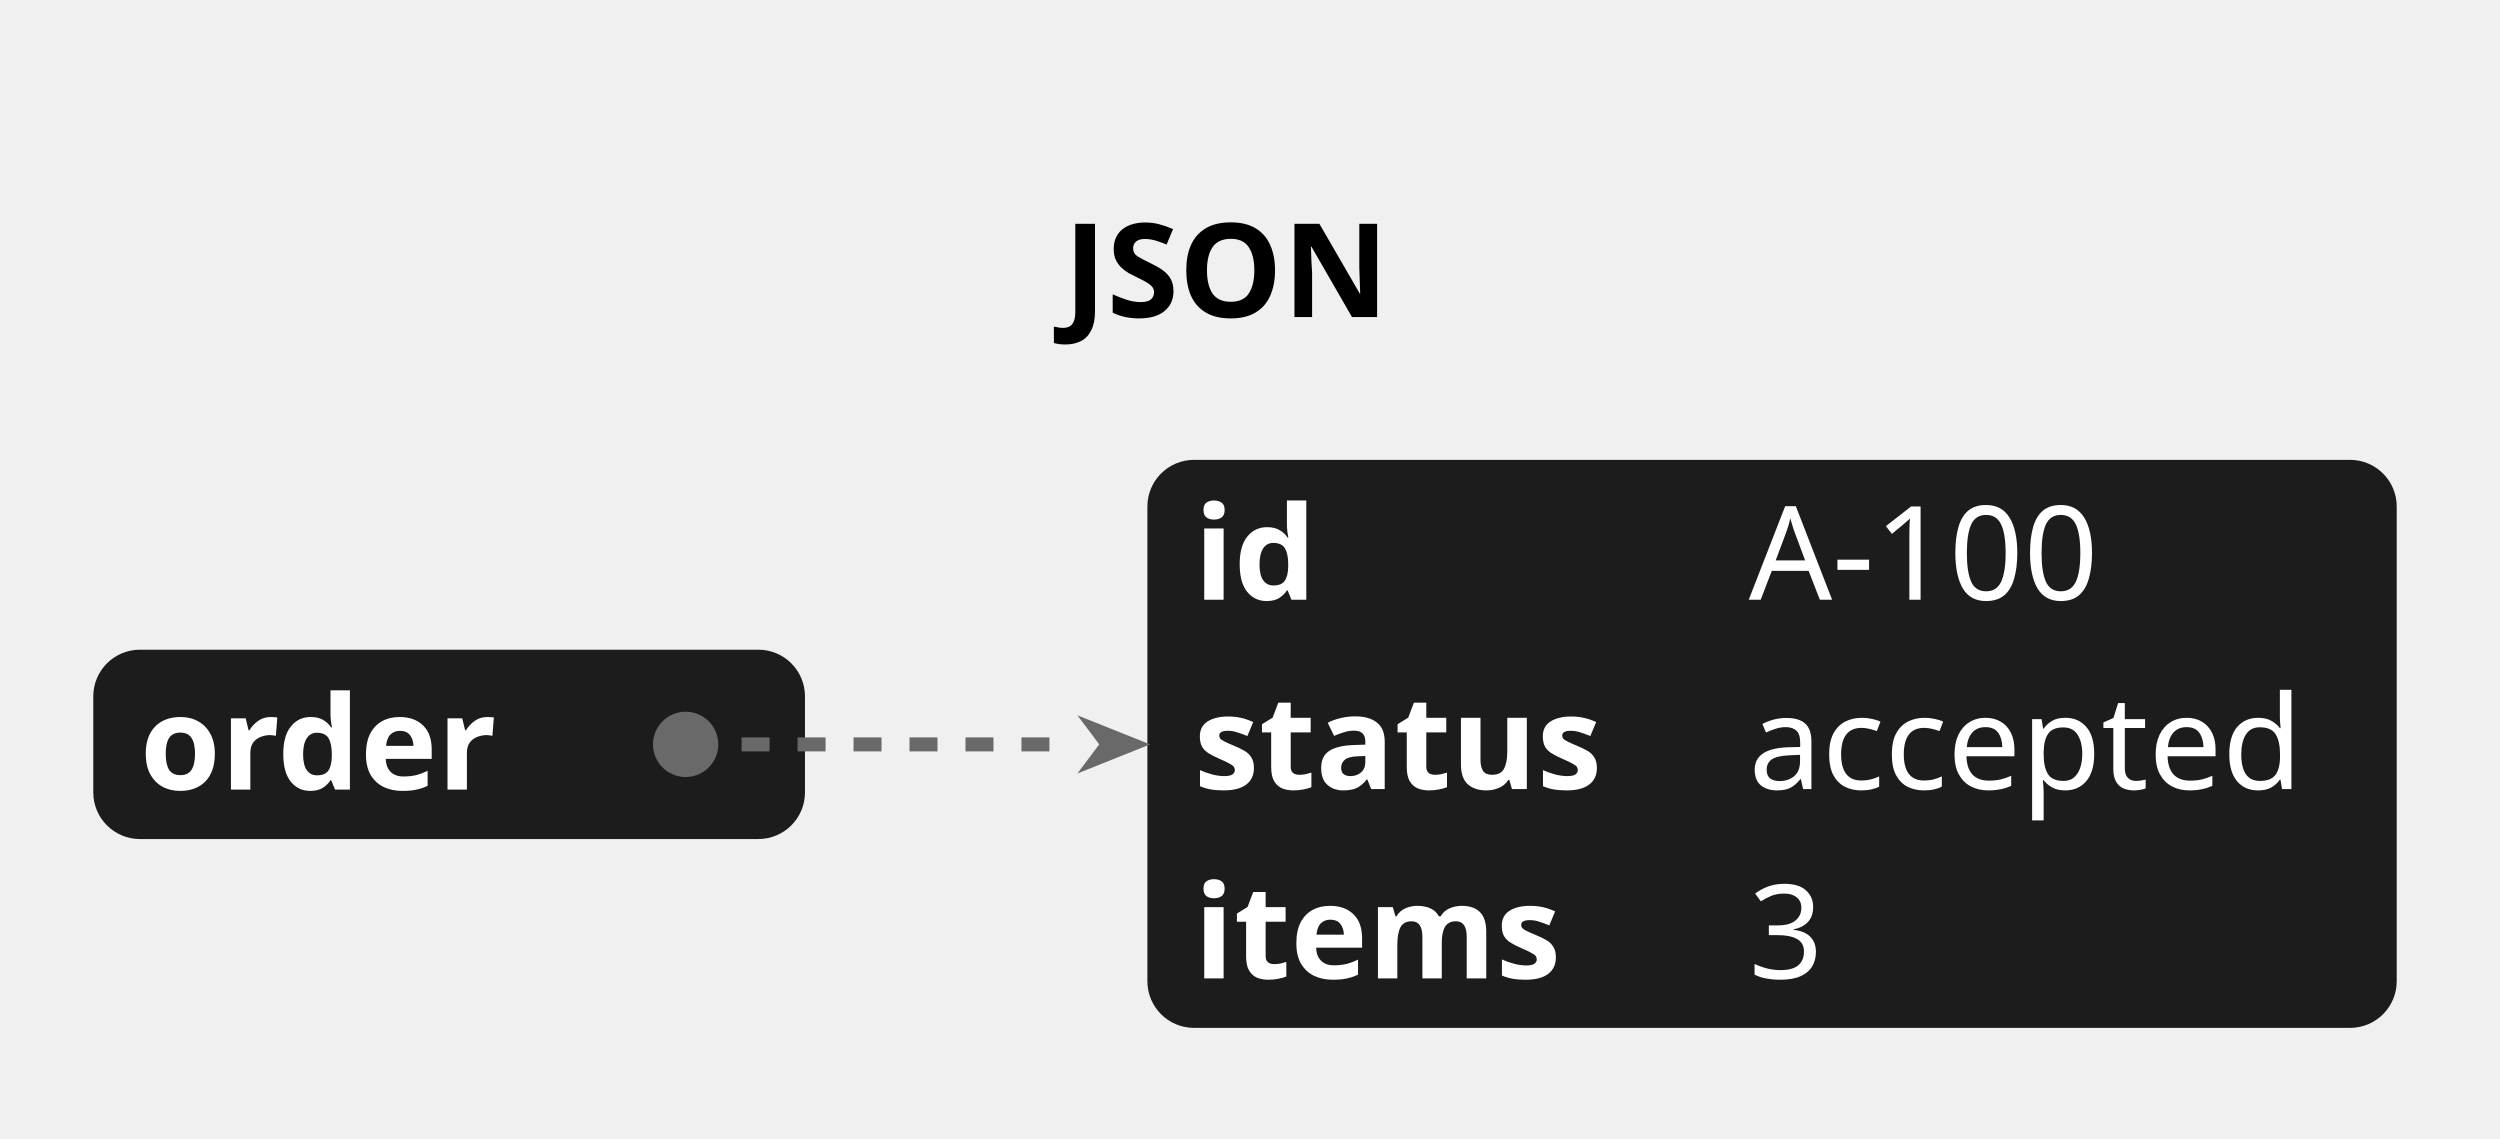
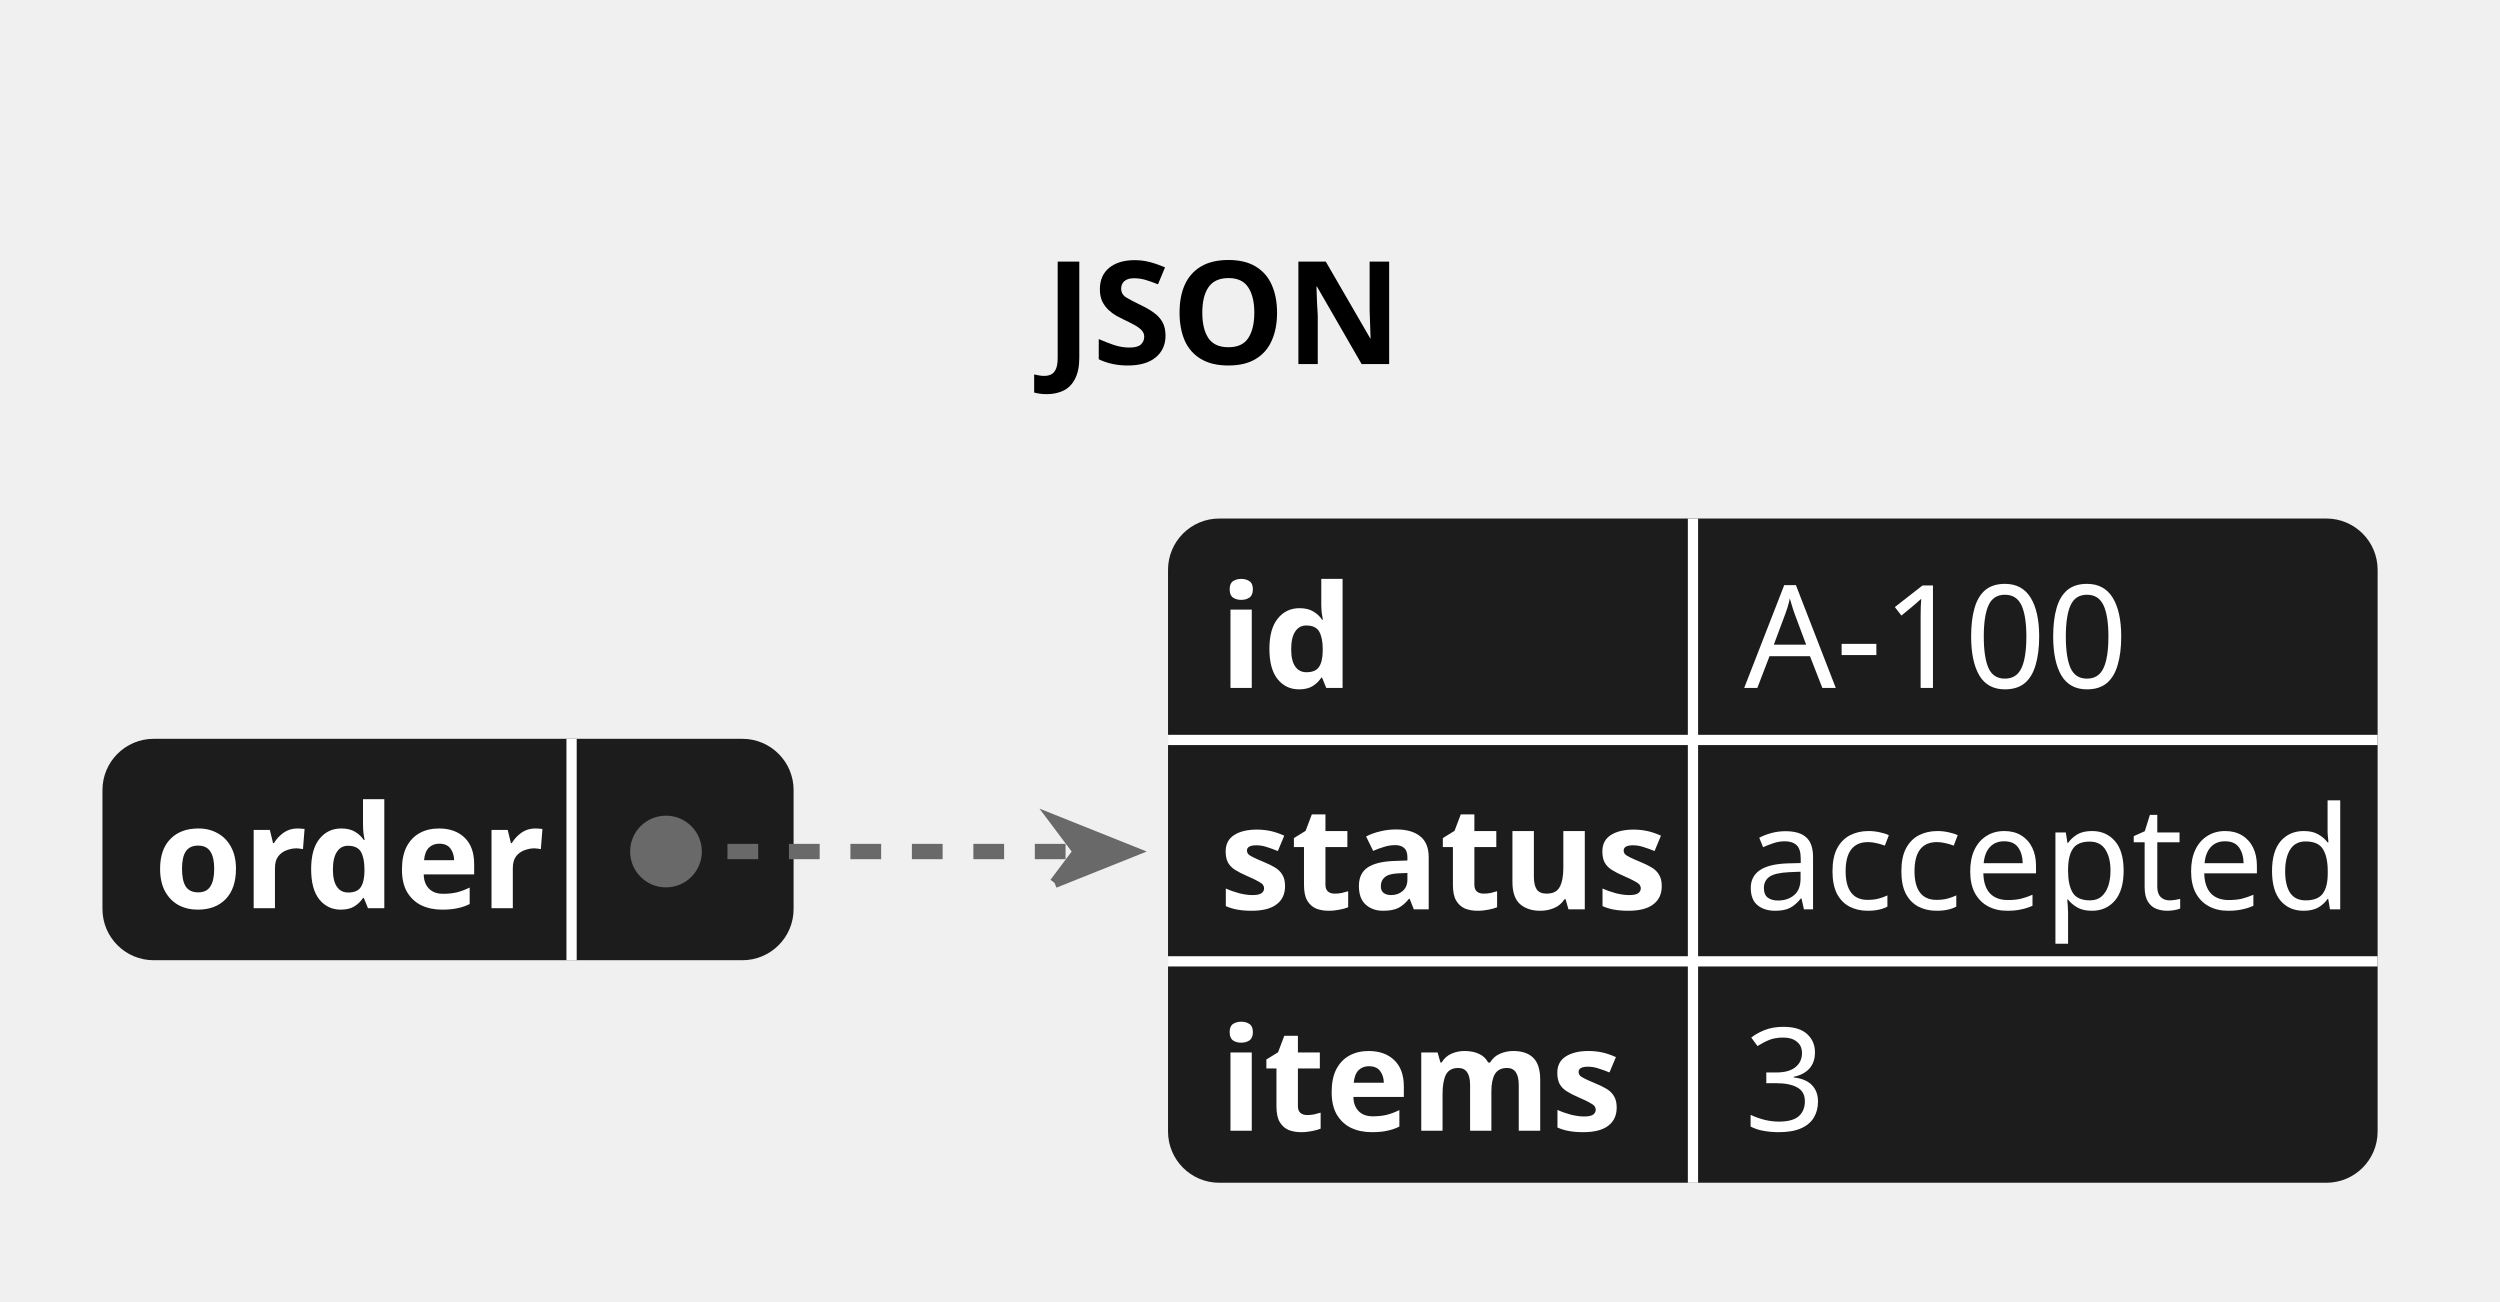
- <svg xmlns="http://www.w3.org/2000/svg" contentStyleType="text/css" data-diagram-type="JSON" height="122px" preserveAspectRatio="none" style="width:268px;height:122px;background:#FFFFFF;" version="1.1" viewBox="0 0 268 122" width="268px" zoomAndPan="magnify" data-colorset="colorset1">
+ <svg xmlns="http://www.w3.org/2000/svg" contentStyleType="text/css" data-diagram-type="JSON" height="127px" preserveAspectRatio="none" style="width:244px;height:127px;background:#FFFFFF;" version="1.1" viewBox="0 0 244 127" width="244px" zoomAndPan="magnify" data-native-style="scoped-solid-v2" data-source-style="bundled" data-arrow-contrast="native-resting-3to1" data-colorset="colorset1">
  <defs />
  <g>
    <g class="title">
-       <text fill="#000000" font-family="sans-serif" font-size="14" font-weight="700" lengthAdjust="spacing" textLength="38.91" x="114.009" y="33.995">JSON</text>
+       <text fill="#000000" font-family="sans-serif" font-size="14" font-weight="700" lengthAdjust="spacing" textLength="38.124" x="101.965" y="35.533" data-style-role="contrast-label">JSON</text>
    </g>
-     <rect fill="#1C1C1C" height="20.297" rx="5" ry="5" width="76.294" x="10" y="69.648" />
-     <text fill="#FFFFFF" font-family="sans-serif" font-size="14" font-weight="700" lengthAdjust="spacing" textLength="42.943" x="15" y="84.644">order</text>
-     <text fill="#FFFFFF" font-family="sans-serif" font-size="14" lengthAdjust="spacing" textLength="13.351" x="67.943" y="84.644">   </text>
-     <line x1="62.943" x2="62.943" y1="69.648" y2="89.945" />
-     <rect fill="none" height="20.297" rx="5" ry="5" width="76.294" x="10" y="69.648" />
-     <rect fill="#1C1C1C" height="60.891" rx="5" ry="5" width="133.928" x="123" y="49.297" />
-     <text fill="#FFFFFF" font-family="sans-serif" font-size="14" font-weight="700" lengthAdjust="spacing" textLength="14.82" x="128" y="64.292">id</text>
-     <text fill="#FFFFFF" font-family="sans-serif" font-size="14" lengthAdjust="spacing" textLength="41.351" x="187.465" y="64.292">A-100</text>
-     <line x1="182.465" x2="182.465" y1="49.297" y2="69.594" />
-     <line x1="123" x2="256.928" y1="69.594" y2="69.594" />
-     <text fill="#FFFFFF" font-family="sans-serif" font-size="14" font-weight="700" lengthAdjust="spacing" textLength="49.465" x="128" y="84.589">status</text>
-     <text fill="#FFFFFF" font-family="sans-serif" font-size="14" lengthAdjust="spacing" textLength="64.463" x="187.465" y="84.589">accepted</text>
-     <line x1="182.465" x2="182.465" y1="69.594" y2="89.891" />
-     <line x1="123" x2="256.928" y1="89.891" y2="89.891" />
-     <text fill="#FFFFFF" font-family="sans-serif" font-size="14" font-weight="700" lengthAdjust="spacing" textLength="43.907" x="128" y="104.886">items</text>
-     <text fill="#FFFFFF" font-family="sans-serif" font-size="14" lengthAdjust="spacing" textLength="8.907" x="187.465" y="104.886">3</text>
-     <line x1="182.465" x2="182.465" y1="89.891" y2="110.188" />
-     <rect fill="none" height="60.891" rx="5" ry="5" width="133.928" x="123" y="49.297" />
-     <path d="M73.5,79.797 L86.5,79.797 C95.883,79.797 105.747,79.797 115.501,79.797" fill="none" style="stroke:#696969;stroke-width:1.5;stroke-dasharray:3,3;" />
-     <path d="M115.501,82.912 L117.837,79.797 L115.501,76.682 L123.288,79.797 L115.501,82.912" fill="#696969" />
-     <ellipse cx="73.5" cy="79.797" fill="#696969" rx="3" ry="3" style="stroke:#696969;stroke-width:1;" />
+     <rect fill="#1C1C1C" height="21.609" rx="5" ry="5" width="67.455" x="10" y="72.109" />
+     <text fill="#ffffff" font-family="sans-serif" font-size="14" font-weight="700" lengthAdjust="spacing" textLength="35.786" x="15" y="88.643" data-style-role="contrast-label">order</text>
+     <text fill="#FFFFFF" font-family="sans-serif" font-size="14" lengthAdjust="spacing" textLength="11.669" x="60.786" y="88.643">   </text>
+     <line style="stroke:#FFFFFF;stroke-width:1;" x1="55.786" x2="55.786" y1="72.109" y2="93.719" />
+     <rect fill="none" height="21.609" rx="5" ry="5" width="67.455" x="10" y="72.109" />
+     <rect fill="#1C1C1C" height="64.828" rx="5" ry="5" width="118.055" x="114" y="50.609" />
+     <text fill="#ffffff" font-family="sans-serif" font-size="14" font-weight="700" lengthAdjust="spacing" textLength="12.441" x="119" y="67.143" data-style-role="contrast-label">id</text>
+     <text fill="#ffffff" font-family="sans-serif" font-size="14" lengthAdjust="spacing" textLength="37.358" x="170.234" y="67.143" data-style-role="contrast-label">A-100</text>
+     <line style="stroke:#FFFFFF;stroke-width:1;" x1="165.234" x2="165.234" y1="50.609" y2="72.219" />
+     <line style="stroke:#FFFFFF;stroke-width:1;" x1="114" x2="232.055" y1="72.219" y2="72.219" />
+     <text fill="#ffffff" font-family="sans-serif" font-size="14" font-weight="700" lengthAdjust="spacing" textLength="41.234" x="119" y="88.752" data-style-role="contrast-label">status</text>
+     <text fill="#ffffff" font-family="sans-serif" font-size="14" lengthAdjust="spacing" textLength="56.82" x="170.234" y="88.752" data-style-role="contrast-label">accepted</text>
+     <line style="stroke:#FFFFFF;stroke-width:1;" x1="165.234" x2="165.234" y1="72.219" y2="93.828" />
+     <line style="stroke:#FFFFFF;stroke-width:1;" x1="114" x2="232.055" y1="93.828" y2="93.828" />
+     <text fill="#ffffff" font-family="sans-serif" font-size="14" font-weight="700" lengthAdjust="spacing" textLength="36.572" x="119" y="110.361" data-style-role="contrast-label">items</text>
+     <text fill="#ffffff" font-family="sans-serif" font-size="14" lengthAdjust="spacing" textLength="7.786" x="170.234" y="110.361" data-style-role="contrast-label">3</text>
+     <line style="stroke:#FFFFFF;stroke-width:1;" x1="165.234" x2="165.234" y1="93.828" y2="115.438" />
+     <rect fill="none" height="64.828" rx="5" ry="5" width="118.055" x="114" y="50.609" />
+     <path d="M65,83.109 L78,83.109 C87.256,83.109 97.022,83.109 106.624,83.109" fill="none" style="stroke-width:1.5;stroke-dasharray:3,3;stroke:#696969 !important;stroke-opacity:1 !important;" data-arrow-id="-arrow-0" />
+     <path d="M102.924,86.17 L105.219,83.109 L102.924,80.049 L110.576,83.109 L102.924,86.17" fill="#696969" data-arrow-clearance="native-tip-gutter-3px" style="stroke:#696969 !important;stroke-opacity:1 !important;fill:#696969 !important;" data-arrow-id="-arrow-1" />
+     <ellipse cx="65" cy="83.109" fill="#696969" rx="3" ry="3" style="stroke-width:1;stroke:#696969 !important;stroke-opacity:1 !important;fill:#696969 !important;" data-arrow-id="-arrow-2" />
  </g>
</svg>
